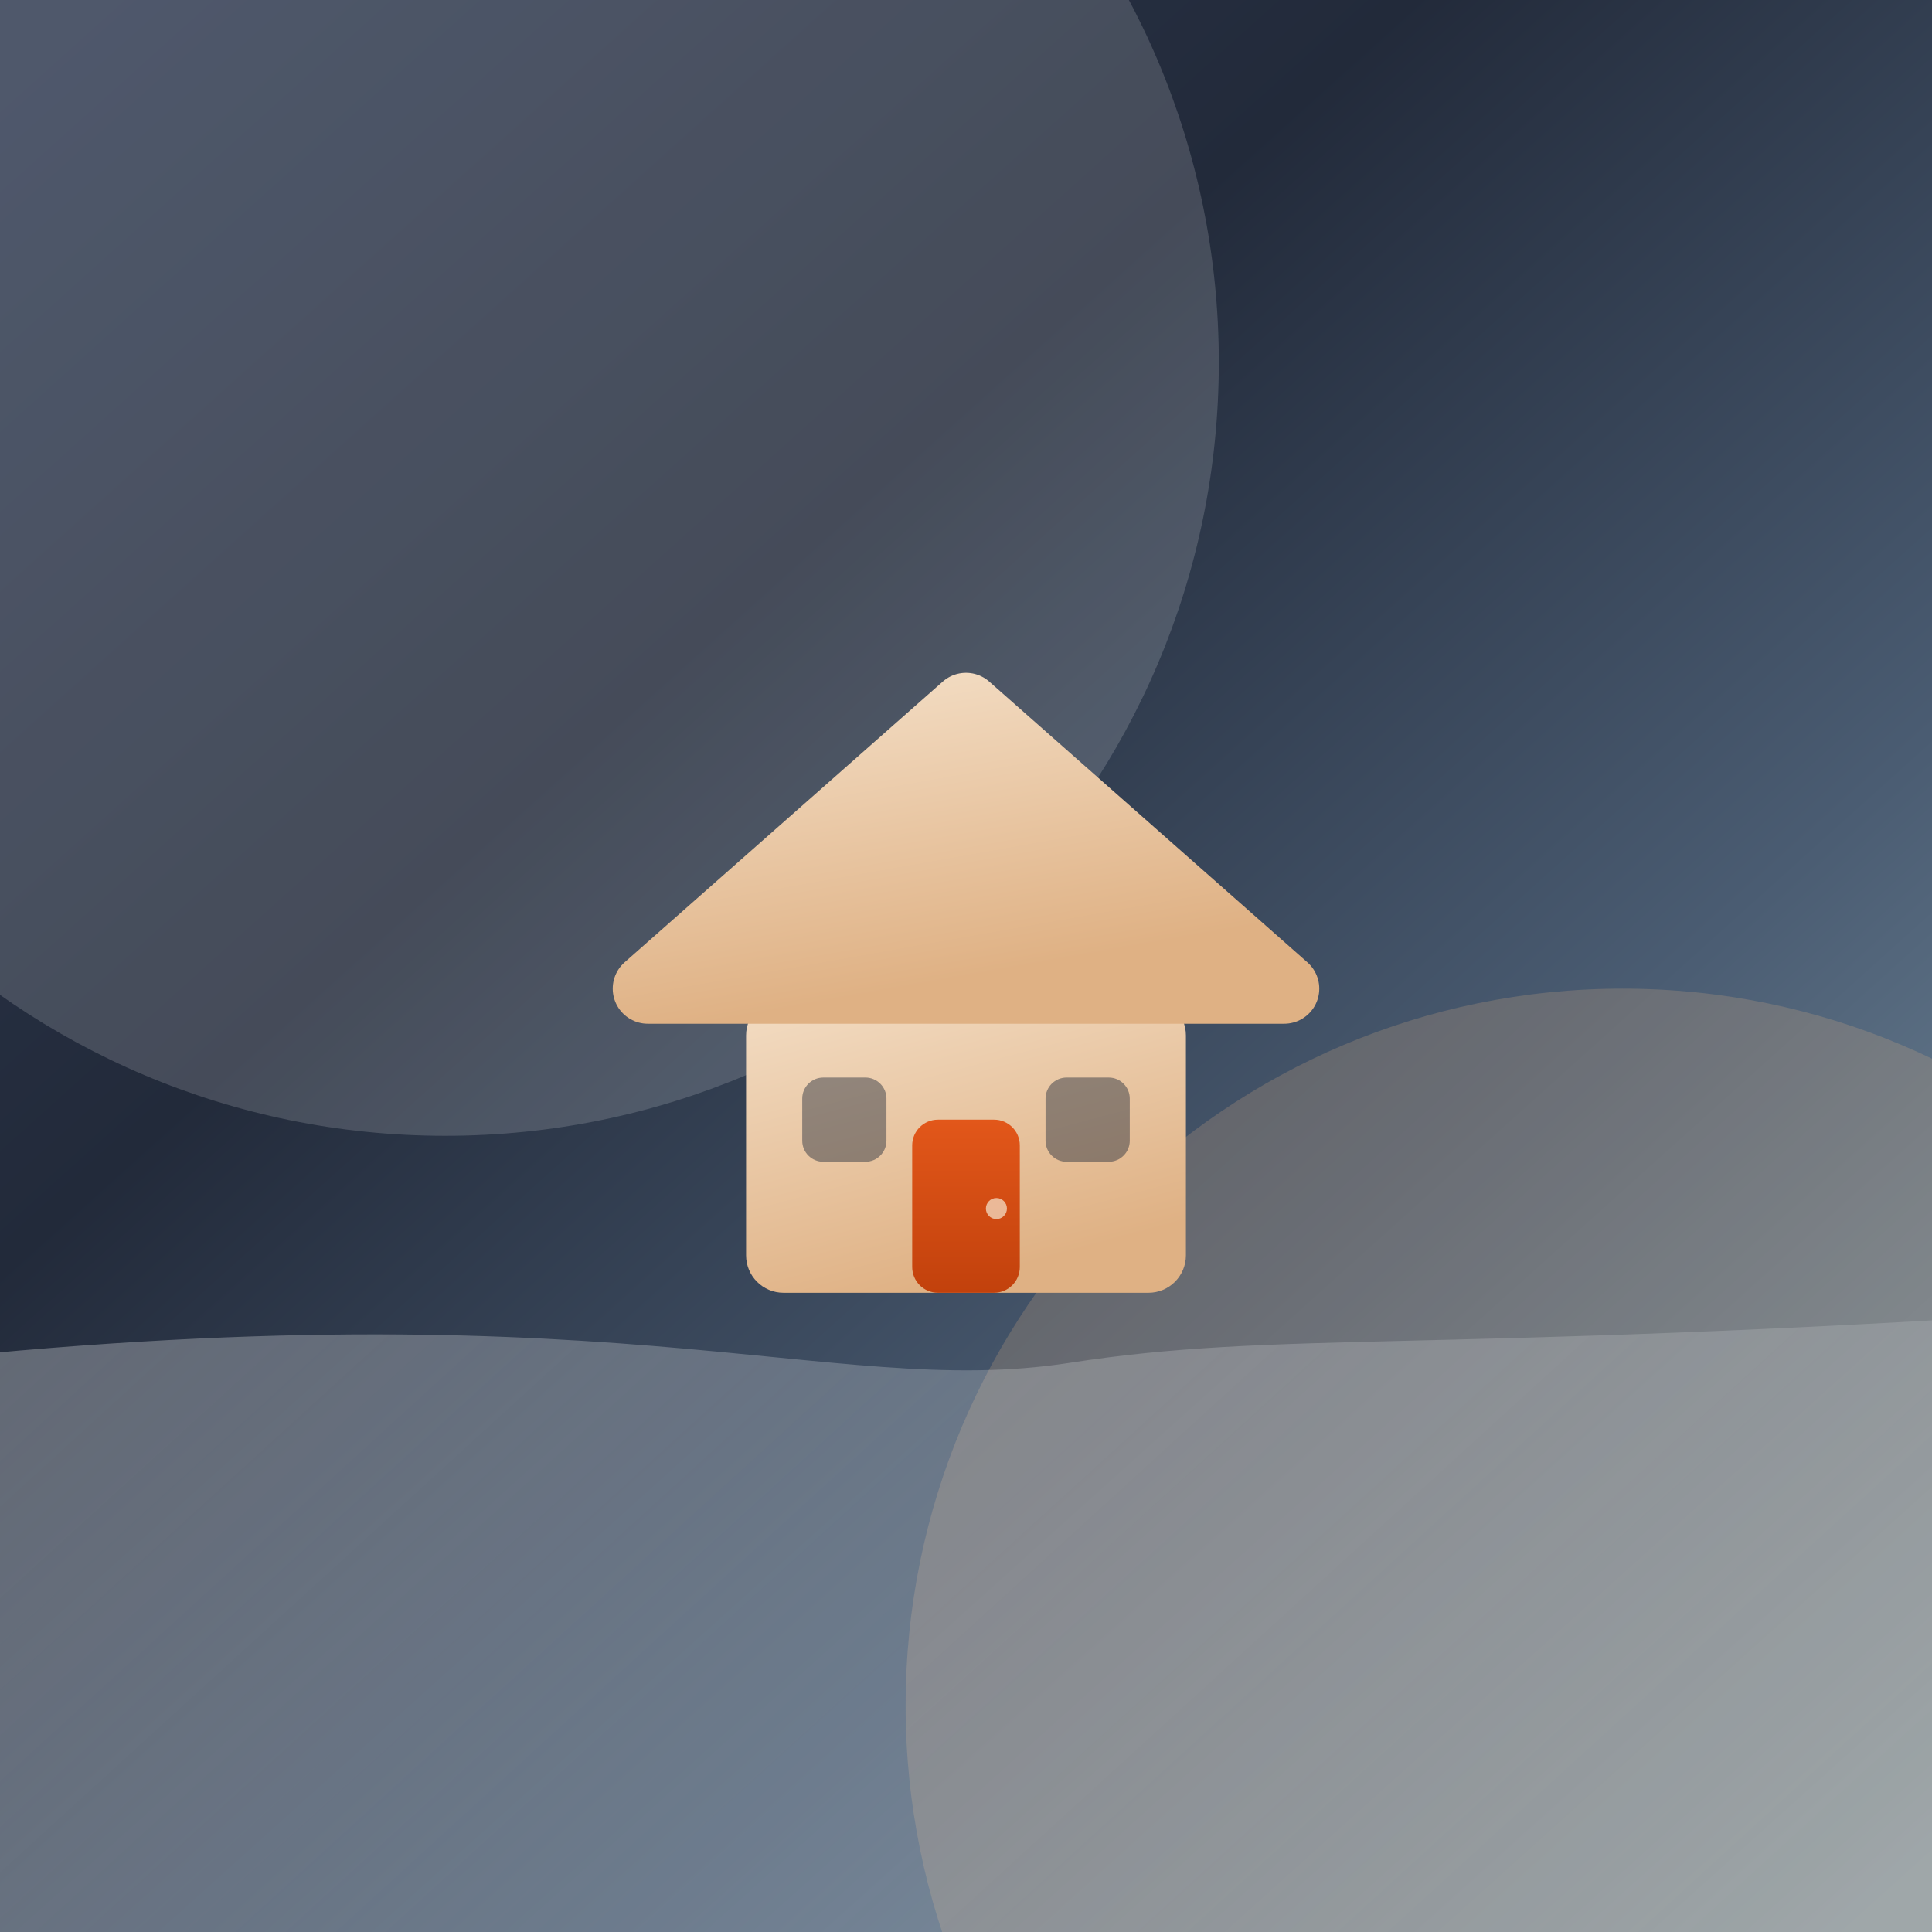
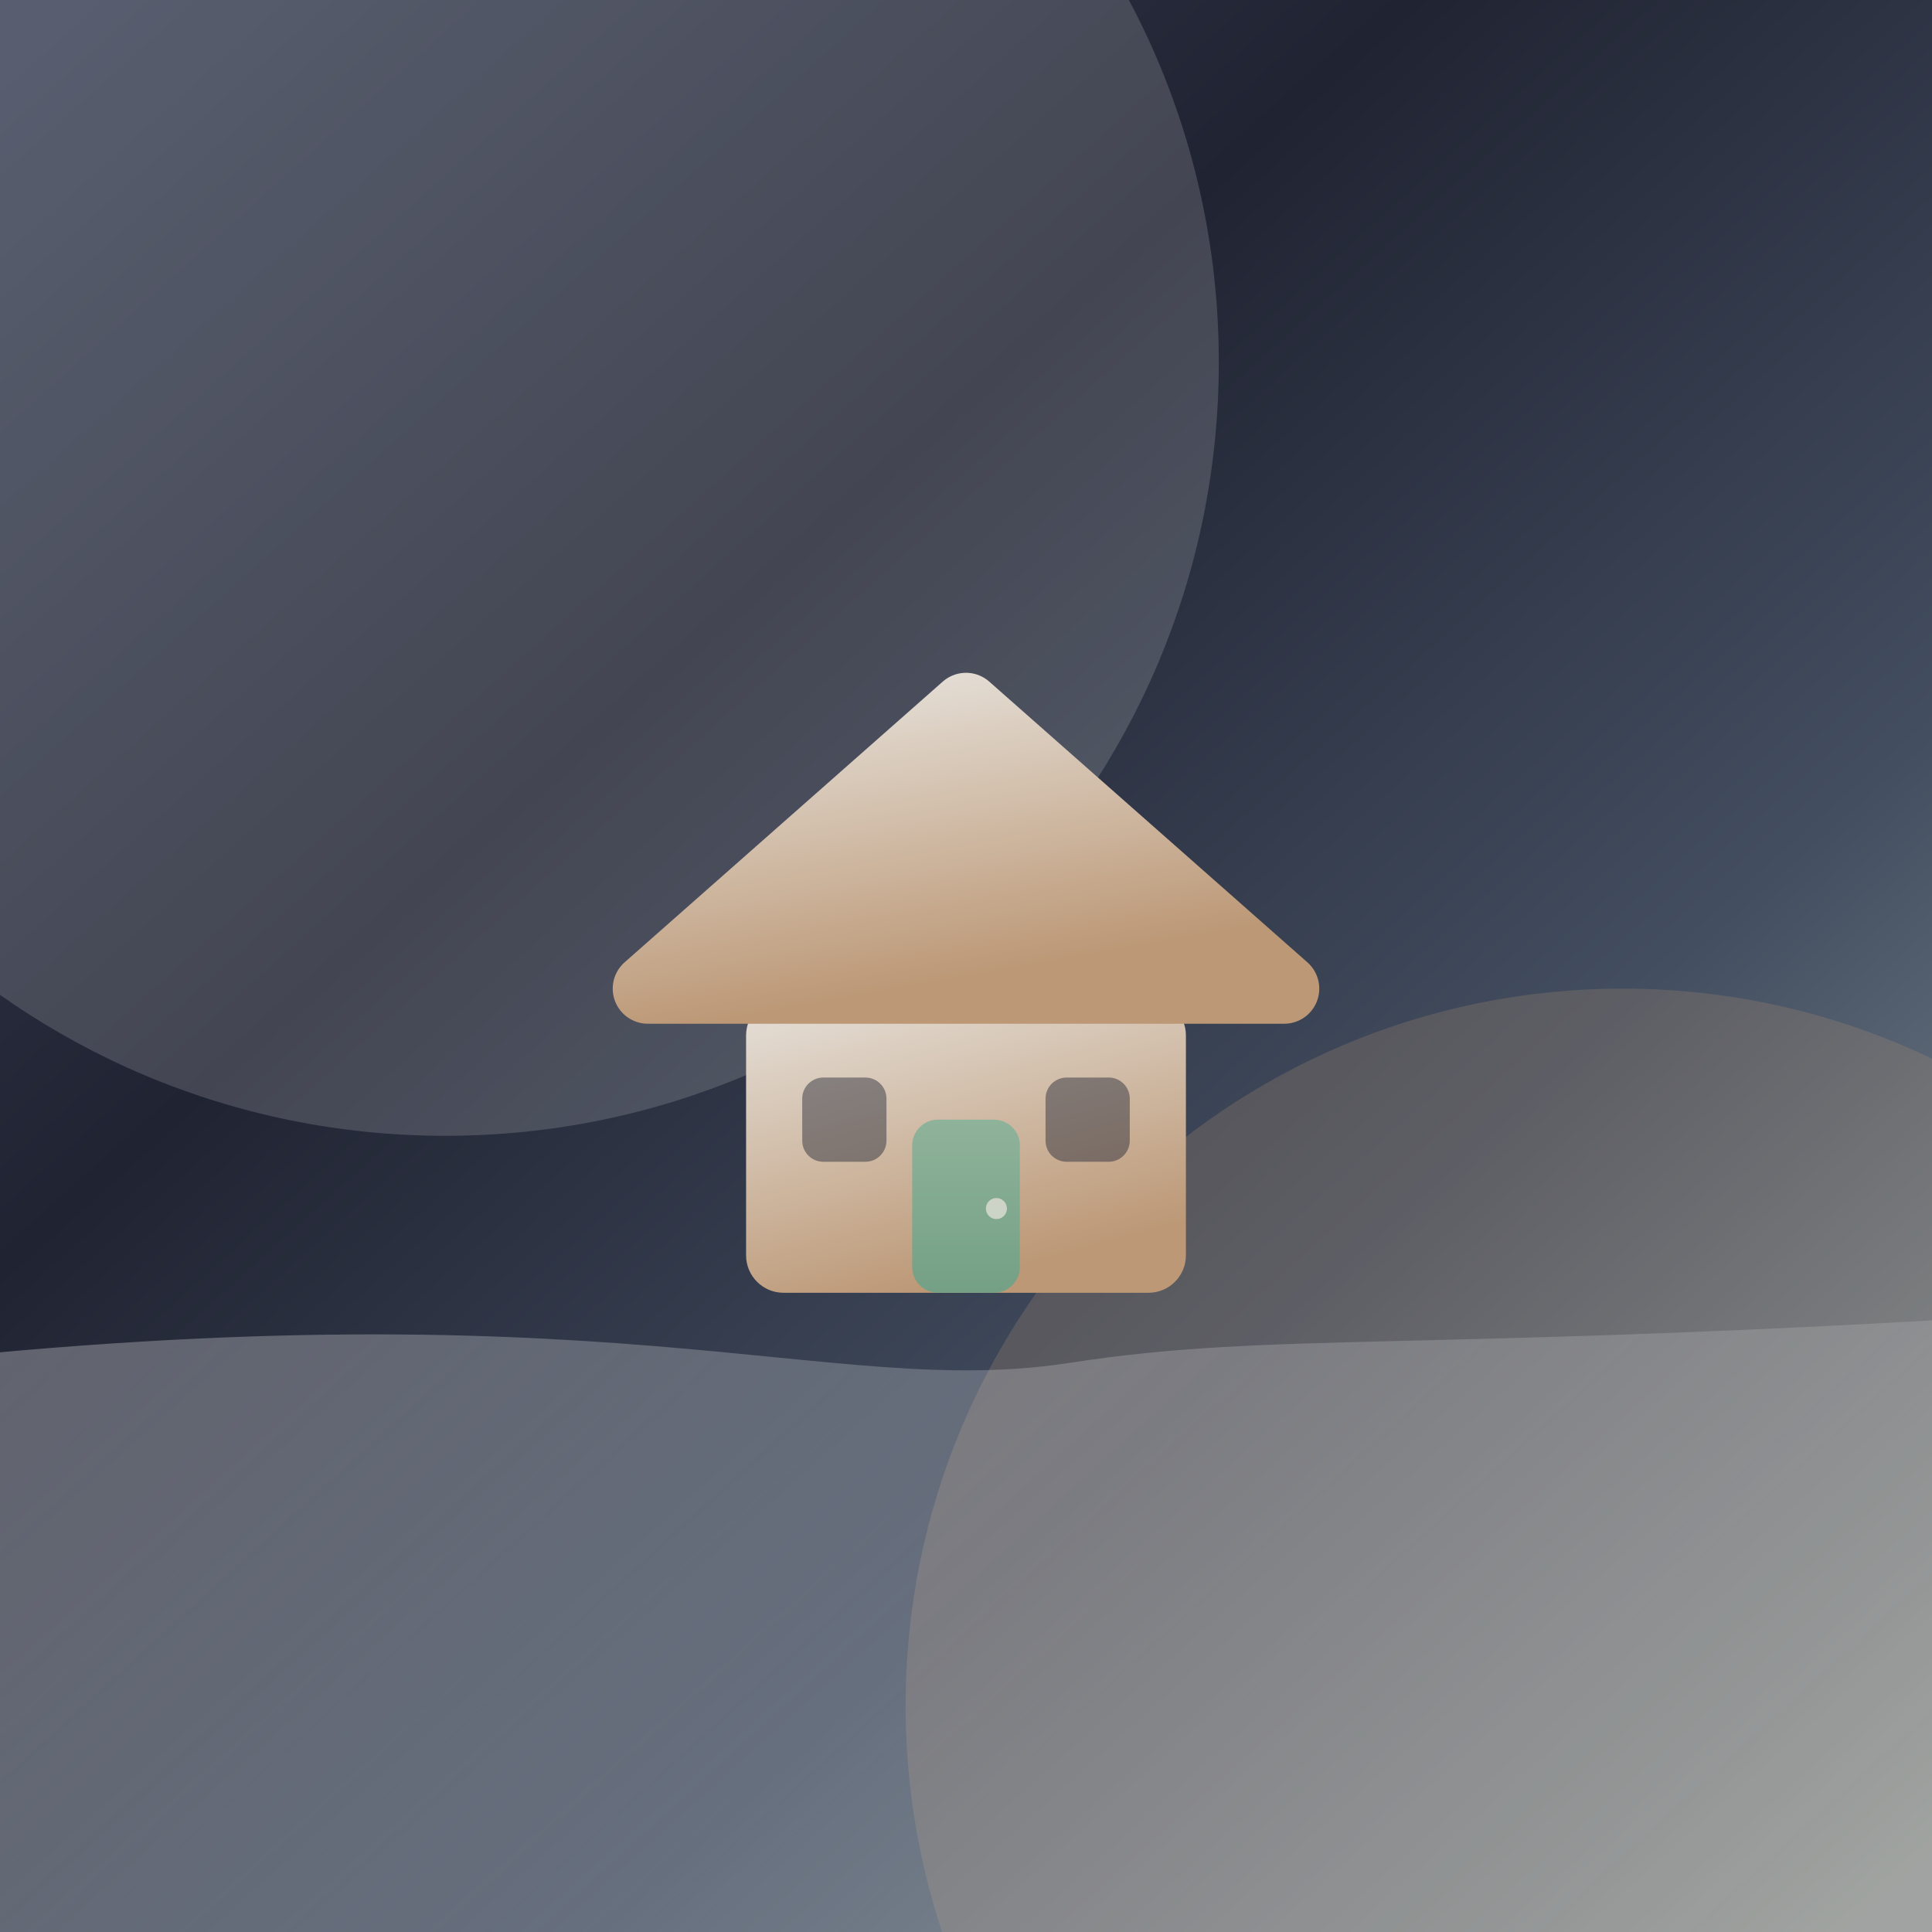
<svg xmlns="http://www.w3.org/2000/svg" viewBox="0 0 512 512" width="512" height="512" role="img" aria-label="4TURA Home">
  <defs>
    <linearGradient id="tile" x1="0.05" y1="0" x2="0.95" y2="1">
-       <stop offset="0%" stop-color="#2e3950" />
-       <stop offset="34%" stop-color="#222a3a" />
-       <stop offset="68%" stop-color="#4a5c72" />
-       <stop offset="100%" stop-color="#7f97a7" />
+       <stop offset="0%" stop-color="#394054" />
+       <stop offset="34%" stop-color="#202332" />
+       <stop offset="68%" stop-color="#434e60" />
+       <stop offset="100%" stop-color="#8b9a9f" />
    </linearGradient>
    <linearGradient id="wall" x1="0" y1="0" x2="0.4" y2="1">
-       <stop offset="0%" stop-color="#f3ddc4" />
-       <stop offset="100%" stop-color="#dfb184" />
+       <stop offset="0%" stop-color="#e6e1da" />
+       <stop offset="100%" stop-color="#bc9876" />
    </linearGradient>
    <linearGradient id="door" x1="0" y1="0" x2="0" y2="1">
-       <stop offset="0%" stop-color="#e2571a" />
-       <stop offset="100%" stop-color="#c2410c" />
+       <stop offset="0%" stop-color="#8fb39a" />
+       <stop offset="100%" stop-color="#74a086" />
    </linearGradient>
    <linearGradient id="hill" x1="0" y1="0" x2="1" y2="0.4">
      <stop offset="0%" stop-color="#ffffff" stop-opacity="0.30" />
      <stop offset="100%" stop-color="#ffffff" stop-opacity="0.10" />
    </linearGradient>
  </defs>
  <rect width="512" height="512" fill="url(#tile)" />
  <circle cx="118" cy="96" r="205" fill="#ffffff" opacity="0.16" />
-   <circle cx="430" cy="452" r="190" fill="#dfb184" opacity="0.22" />
+   <circle cx="430" cy="452" r="190" fill="#bc9876" opacity="0.22" />
  <g transform="translate(256,262) scale(0.62) translate(-256,-262)">
    <path d="M-220 424 C 104 386, 196 438, 300 422 C 390 408, 452 418, 732 400 L 732 742 L -220 742 Z" fill="url(#hill)" />
    <rect x="162" y="266" width="188" height="126" rx="16" fill="url(#wall)" />
    <path d="M256 142 L392 262 L120 262 Z" fill="url(#wall)" stroke="url(#wall)" stroke-width="30" stroke-linejoin="round" />
    <rect x="233" y="318" width="46" height="74" rx="11" fill="url(#door)" />
-     <circle cx="269" cy="356" r="4.5" fill="#f3ddc4" opacity="0.75" />
-     <rect x="186" y="300" width="36" height="36" rx="9" fill="#222a3a" opacity="0.45" />
-     <rect x="290" y="300" width="36" height="36" rx="9" fill="#222a3a" opacity="0.45" />
+     <circle cx="269" cy="356" r="4.5" fill="#e6e1da" opacity="0.75" />
+     <rect x="186" y="300" width="36" height="36" rx="9" fill="#202332" opacity="0.45" />
+     <rect x="290" y="300" width="36" height="36" rx="9" fill="#202332" opacity="0.45" />
  </g>
</svg>
